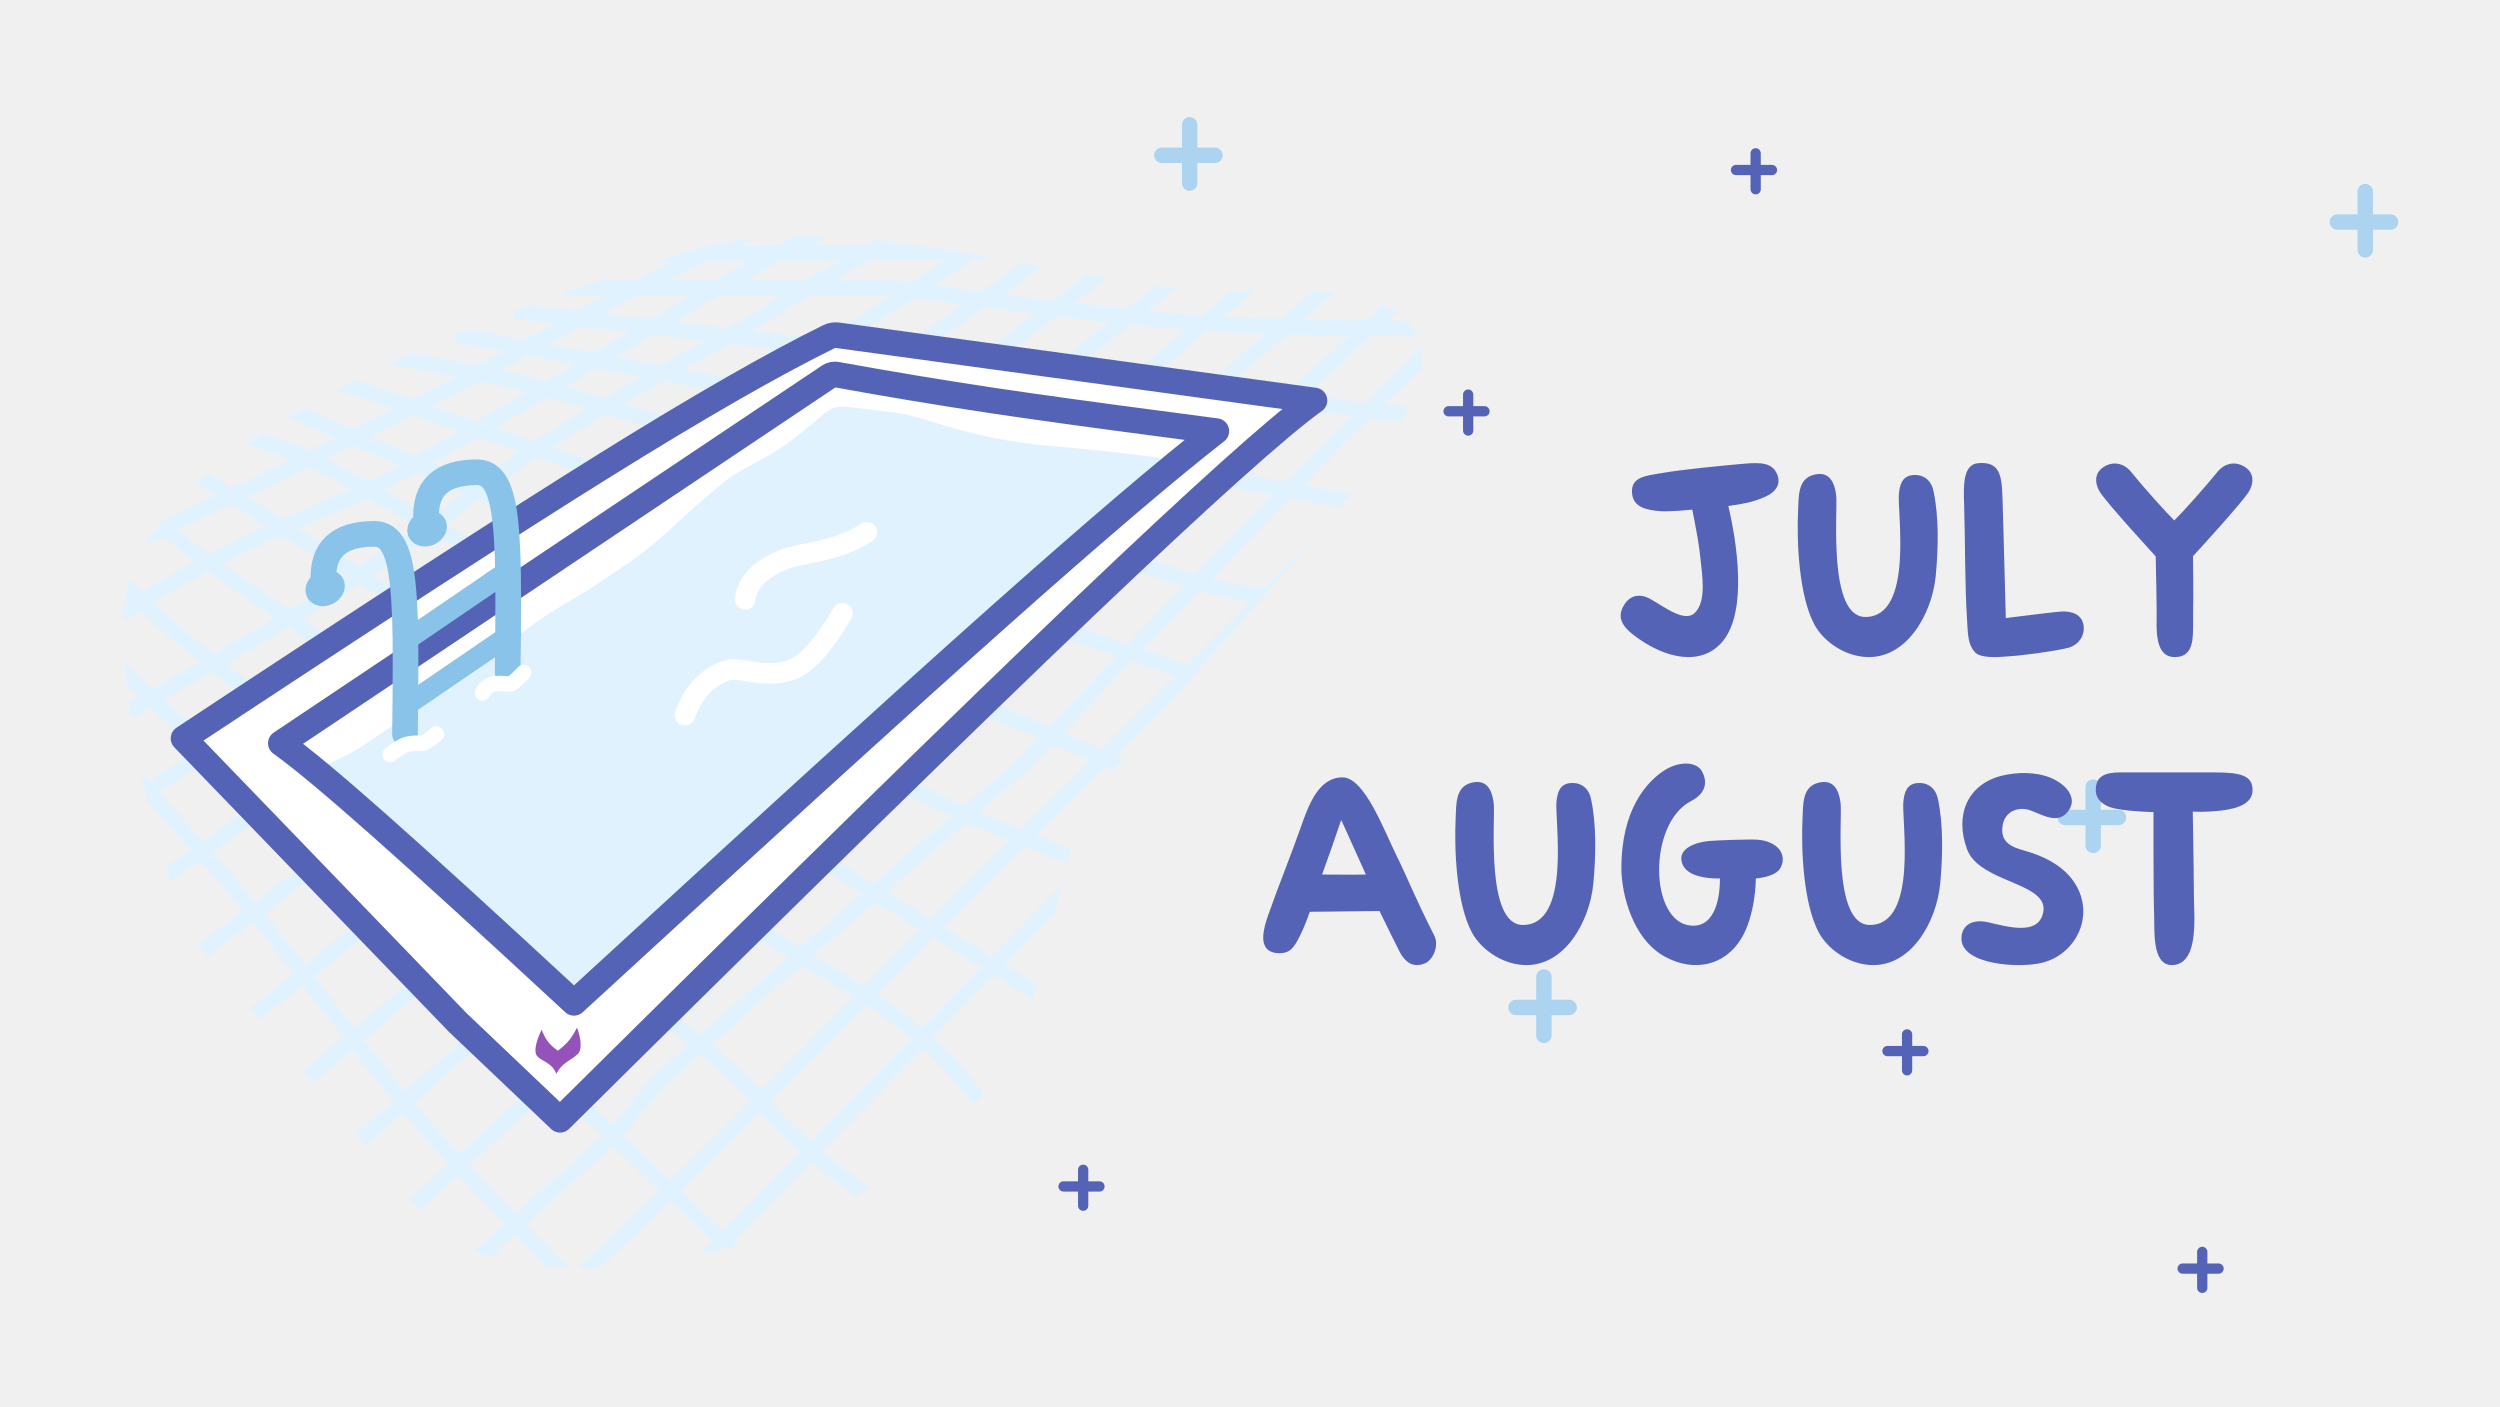
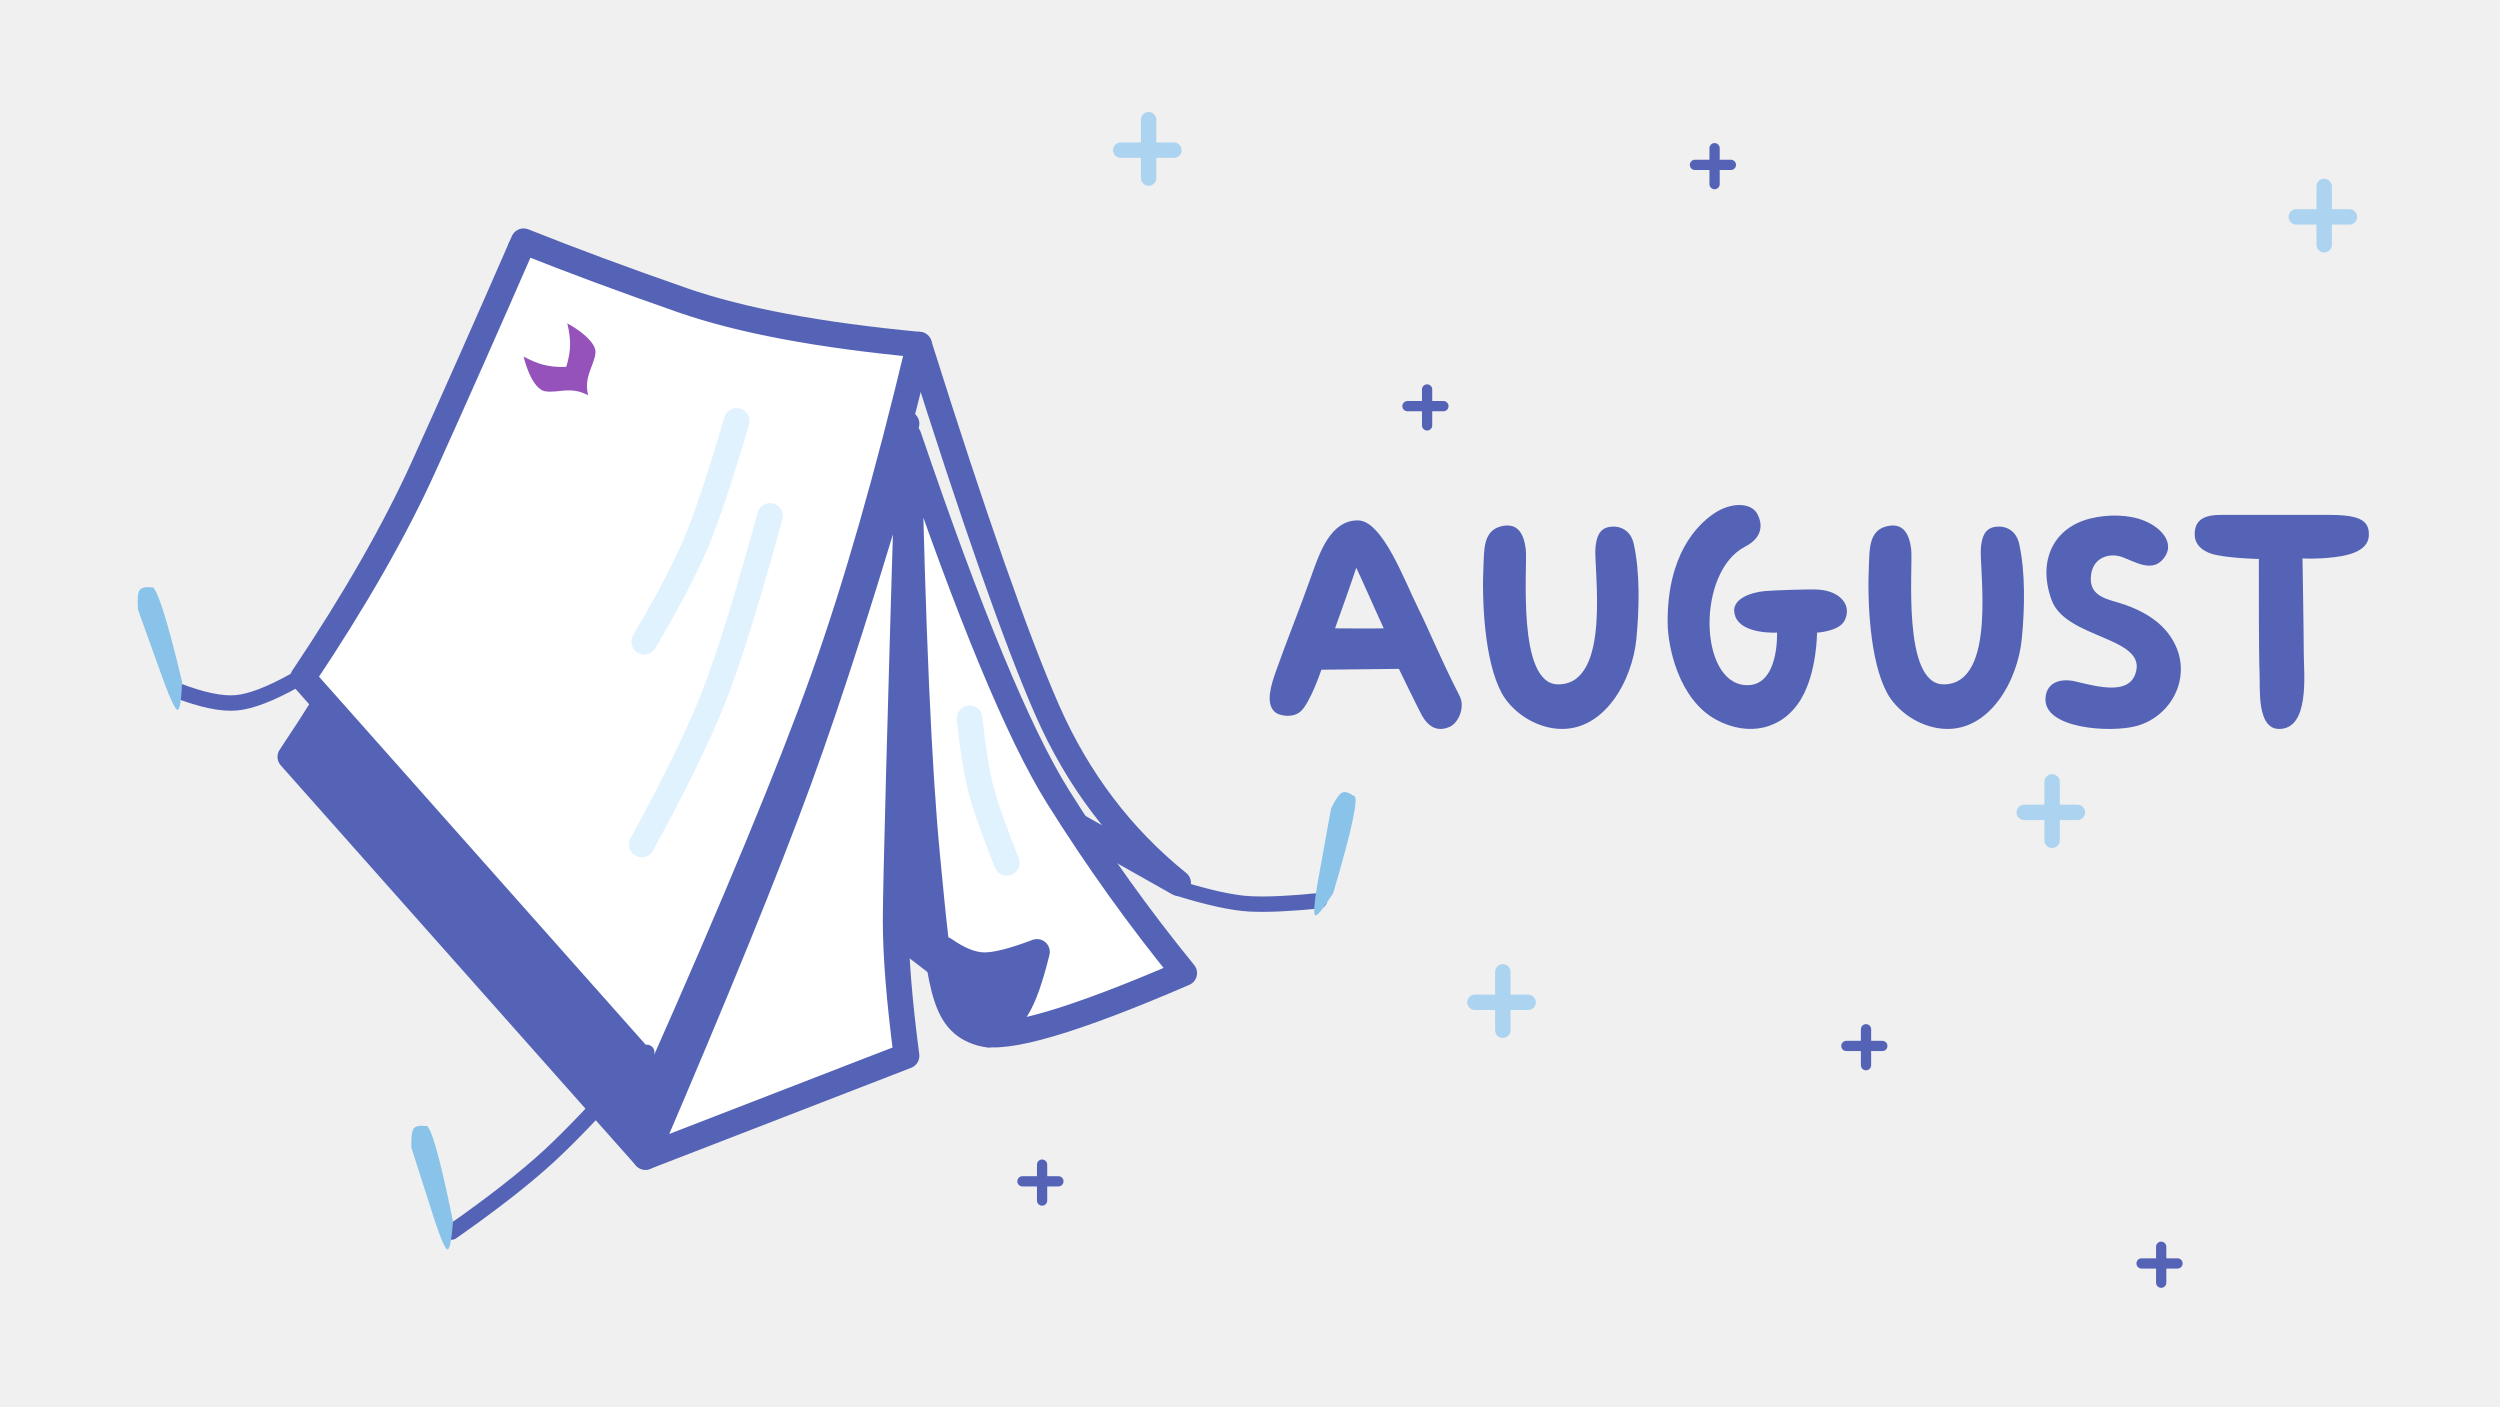
- <svg xmlns="http://www.w3.org/2000/svg" xmlns:xlink="http://www.w3.org/1999/xlink" width="487" height="274">
-   <defs>
-     <path d="M89.037 201c23.135 0 58.074-8.377 81.202-37.19 11.014-13.721 9.68-43.925 21.159-57.958 34.122-41.714 68.188-71.706 60.507-86.623-6.53-12.683-29.632-6.513-52.55-9.742-30.322-4.272-63.616-14.748-90.186-6.269C62.514 18.108 0 42.104 0 75.256 0 108.406 22.14 201 89.037 201Z" id="a" />
-   </defs>
+ <svg xmlns="http://www.w3.org/2000/svg" width="487" height="274">
  <g fill="none" fill-rule="evenodd">
    <g stroke-linecap="round">
-       <path stroke="#ACD3EF" stroke-width="3" d="M231.75 24.316v11.368M226.324 30.25h10.352" />
-       <path stroke="#5563B6" stroke-width="2" d="M342 29.868v7M338.176 33.118h7M286 76.868v7M282.176 80.118h7" />
-       <path stroke="#ACD3EF" stroke-width="3" d="M460.75 37.316v11.368M455.324 43.25h10.352M300.75 190.316v11.368M295.324 196.25h10.352" />
-       <path stroke="#5563B6" stroke-width="2" d="M371.5 201.5v7M367.676 204.75h7M211 227.868v7M207.176 231.118h7M429 243.868v7M425.176 247.118h7" />
-       <path stroke="#ACD3EF" stroke-width="3" d="M407.75 153.316v11.368M402.324 159.25h10.352" />
+       <path stroke="#ACD3EF" stroke-width="3" d="M223.75 23.316v11.368M218.324 29.25h10.352" />
+       <path stroke="#5563B6" stroke-width="2" d="M334 28.868v7M330.176 32.118h7M278 75.868v7M274.176 79.118h7" />
+       <path stroke="#ACD3EF" stroke-width="3" d="M452.75 36.316v11.368M447.324 42.25h10.352M292.75 189.316v11.368M287.324 195.25h10.352" />
+       <path stroke="#5563B6" stroke-width="2" d="M363.5 200.5v7M359.676 203.75h7M203 226.868v7M199.176 230.118h7M421 242.868v7M417.176 246.118h7" />
+       <path stroke="#ACD3EF" stroke-width="3" d="M399.75 152.316v11.368M394.324 158.25h10.352" />
    </g>
-     <g transform="translate(24 46)">
-       <mask id="b" fill="#fff">
-         <use xlink:href="#a" />
-       </mask>
-       <g mask="url(#b)">
-         <path d="m98.299 3.672 230.088-2.493L98.299 3.672ZM101.644-.432 332-13.972 101.644-.433ZM116.098-6.751 332-23 116.098-6.751Z" stroke="#E1F2FF" stroke-width="3" stroke-linecap="square" />
-         <path d="M158.927-18.28C119.767.116 95.156 12.228 85.093 18.053 70 26.791 52.671 35.307 30.82 46 16.252 53.128-6.087 63.597-36.198 77.407M162.889-14.11c-25.596 12.401-41.26 20.44-46.99 24.116-2.644 1.697-12.84 7.81-32.966 19.557C75.249 34.048 62.346 41.506 52 47.298c-8.387 4.696-19.183 7.578-36.52 16.912-7.984 4.297-21.781 12.795-41.394 25.492M173.172-12.646C149.25.604 133.115 9.994 124.763 15.52c-4.262 2.821-17.533 9.368-41.83 24.33-8.483 5.224-22.084 16.822-40.892 28.692-10.426 6.58-29.65 17.732-57.67 33.455M175.276-3.514-5.09 114.6 175.276-3.514ZM191.583-4.668 5.195 126.896 191.583-4.668ZM207.891-5.822 15.48 139.191 207.891-5.822ZM224.2-6.975 25.762 151.486 224.2-6.975ZM240.51-8.129 36.046 163.781 240.51-8.128ZM256.817-9.282 46.33 176.078 256.817-9.283ZM273.532-10.465 56.872 188.68l216.66-199.145ZM289.84-11.619c-25.458 24.137-44.72 42.74-57.784 55.812-13.065 13.07-31.992 32.673-56.78 58.807-34.704 29.741-58.008 50.002-69.911 60.782-3.336 3.021-7.938 9.648-10.86 12.295-18.557 16.816-27.673 25.115-27.349 24.898M306.147-12.772C240.042 53.01 192.289 100.43 162.887 129.489c-18.299 18.087-35.893 36.539-53.48 53.748-7.114 6.96-17.769 16.972-31.967 30.034M322.455-13.926 87.725 225.566l234.73-239.492Z" stroke="#E1F2FF" stroke-width="3" stroke-linecap="square" />
-         <path d="M87.52 10.006H147c8.63 0 43.176 6.582 75.077 7.515 24.278.71 44.144.71 59.6 0M76.163 14.588l217.655 25.264L76.163 14.588ZM64.798 19.19l211.28 39.498L64.798 19.19ZM53.424 23.812c11.05 1.986 19.056 3.534 24.016 4.642 7.44 1.663 126.116 37.552 135.903 40.09 6.524 1.69 15.6 2.425 27.227 2.201M42.041 28.454 240.57 96.421 42.04 28.454ZM30.65 33.116l192.152 82.201-192.153-82.2ZM19.248 37.799c9.093 2.36 15.66 4.652 19.702 6.877 65.468 36.035 108.654 61.905 131.488 70.641 24.949 9.545 36.478 15.85 34.588 18.917M7.838 42.501l179.402 110.67L7.838 42.5ZM-3.58 47.224C6.29 55.688 13.9 61.78 19.247 65.5c67.67 47.054 109.582 73.163 120.873 79.697 12.63 7.308 22.404 16.285 29.325 26.93M-15.009 51.966C-3.243 64.761 5.68 73.606 11.76 78.5c64.6 52.01 102.871 79.104 110.21 87.698 8.375 9.808 18.266 18.11 29.673 24.906M-26.446 56.729C-12.62 72.005-2.073 82.996 5.195 89.702c44.416 40.98 79.534 75.363 104.211 98.978 30.735 29.411 38.877 36.552 24.424 21.421M-38 61.393c27.538 29.66 46.62 50.657 57.248 62.992C36.814 144.773 49.18 163.205 61 176.077c22.546 24.554 40.846 42.195 54.9 52.923" stroke="#E1F2FF" stroke-width="3" stroke-linecap="square" />
-         <path d="m140.294 26.96 66.188 9.875a3 3 0 0 1 1.52 5.236L85.898 147.744a3 3 0 0 1-4.072-.134L33.471 99.848a3 3 0 0 1 .473-4.65l104.272-67.787a3 3 0 0 1 2.078-.452Z" fill="#FFF" />
-         <path d="M140.418 33.22c2.424.19 6.143.641 11.156 1.352 4.484.635 13.547 4.948 28.604 6.252 8.963.777 16.156 1.567 21.581 2.37a3 3 0 0 1 1.574 5.192L89.573 151.313a3 3 0 0 1-4.07-.04L39.252 107.72a3 3 0 0 1 .752-4.885c3.19-1.541 5.365-2.699 6.526-3.472C66.713 85.921 78.4 76.506 81.87 74.217c6.04-3.983 5.269-2.684 18.258-11.78 4.747-3.323 10.608-9.66 17.792-15.213 2.189-1.692 6.9-3.694 10.832-6.4 1.732-1.191 4.408-3.332 8.029-6.422a5 5 0 0 1 3.637-1.181Z" fill="#E1F2FF" />
-         <path d="m139.183 19.314 92.873 12.702c-7.04 5.053-21.978 18.466-44.816 40.24-22.838 21.773-56.887 55.063-102.147 99.871l-19.936-18.956-53.398-55.335c36.71-24.283 64.262-42.141 82.654-53.574 17.93-11.145 32.276-19.368 43.039-24.667a3 3 0 0 1 1.731-.281Zm-.197 7.663a2 2 0 0 0-1.47.306l-106.802 71.5c3.888 2.772 10.22 8.045 18.998 15.817 8.776 7.773 21.476 19.356 38.098 34.749 36.362-33.424 63.905-58.468 82.628-75.132s32.89-28.74 42.5-36.232c-14.89-1.94-26.984-3.573-36.28-4.898l-1.197-.171c-2.165-.31-4.17-.604-6.015-.879a985.358 985.358 0 0 1-30.46-5.06Z" stroke="#5563B6" stroke-width="5" fill="#FFF" stroke-linejoin="round" />
-         <path d="M109.406 93.313c1.604-4.438 4.298-7.333 8.083-8.685 2.686-.96 6.356 1.618 12.258 0 3.027-.83 6.485-4.555 10.374-11.175M121.176 70.745c.35-3.349 2.927-5.959 7.732-7.83 3.41-1.327 10.365-1.39 15.945-5.24" stroke="#FFF" stroke-width="4" stroke-linecap="round" />
-       </g>
-     </g>
-     <path d="M59.645 115.84c.545 1.815 2.642 2.707 4.683 1.991 2.042-.715 3.255-2.768 2.71-4.583-.545-1.816-2.642-2.708-4.683-1.992-2.042.715-3.255 2.767-2.71 4.583ZM79.431 104.043c.45 1.842 2.497 2.842 4.573 2.235 2.076-.608 3.395-2.594 2.946-4.436C86.5 100 84.453 99 82.377 99.608c-2.076.607-3.395 2.593-2.946 4.435Z" fill="#89C3EA" />
-     <path d="M63.025 113.281c-.35-6.187 2.943-9.281 9.876-9.281 4.44 0 5.599 5.783 5.99 16.447.146 3.992.146 11.51 0 22.553M83.025 101.281C82.675 95.094 85.968 92 92.901 92c4.44 0 5.599 5.783 5.99 16.447.146 3.992.146 11.51 0 22.553" stroke="#89C3EA" stroke-width="5" stroke-linecap="round" stroke-linejoin="round" />
-     <path stroke="#89C3EA" stroke-width="4" stroke-linecap="round" d="m79.476 124.5 19.047-13M80.476 136.5l19.047-13" />
-     <path d="M76 147c1.314-1.101 2.436-1.779 3.366-2.033.66-.18 1.636-.232 2.927-.157.352.021 1.254-.582 2.707-1.81M94 135c.418-.894 1.12-1.477 2.105-1.75.7-.193 1.825-.08 3.193 0 .373.023 1.274-.727 2.702-2.25" stroke="#FFF" stroke-width="3" stroke-linecap="round" />
-     <path d="M335.623 124.88c4.845-5.927 2.674-19.483 1.051-26.313 2.886-.408 4.673-.7 7.082-1.746 2.384-1.035 3.145-2.632 2.461-4.36-.907-2.296-3.077-2.429-6.483-2.13-3.787.331-12.112 1.125-16.01 1.822-.385.069-.777.13-1.166.194l-.388.065c-2.32.394-4.43.953-4.26 3.545.186 2.849 2.695 3.38 5.485 3.618 1.863.16 6.261-.308 6.261-.308l.015.073.026.124c.13.638.554 2.738.932 4.947l.09.531c.221 1.33.416 2.662.512 3.702.289 3.15 1.31 8.435-1.098 10.755-1.462 1.41-3.936.126-6.303-1.306l-.417-.253c-.622-.382-1.232-.762-1.81-1.096-2.219-1.28-4.38-.844-5.552 1.707-.84 1.826-.16 3.451 2.115 5.207 6.221 4.803 13.394 6.195 17.457 1.223Zm41.455-12.682c.5-5.184.669-11.525-.454-16.627-.534-2.425-2.4-3.24-4.133-3.016-1.984.255-2.41 1.927-2.582 3.619-.364 3.566 2.948 23.984-6.526 24.01-7.353.019-5.366-20.69-5.692-23.617-.363-3.25-1.74-4.785-4.435-4.064-3.039.813-2.859 4.198-2.982 6.72-.307 6.312.15 16.877 3.2 22.496 1.64 3.02 5.49 5.951 9.87 6.256 8.068.56 13.025-8.431 13.734-15.777Zm13.477 15.716c.773-.05 1.572-.116 2.374-.195l.688-.07c4.358-.463 8.649-1.237 9.433-1.495 2.047-.674 3.025-2.421 2.856-4.125-.243-2.454-2.427-2.94-4.126-2.917-.69.008-5.041.537-8.073.916l-.52.065c-1.43.179-2.456.31-2.456.31-.262-9.414-.363-13.433-.45-16.701l-.011-.374-.015-.552-.015-.546-.01-.363-.01-.365-.01-.367c-.034-1.17-.07-2.406-.118-3.936-.14-4.53-.446-7.393-4.819-6.964-2.531.249-2.764 3.442-2.71 6.483l.01.455c.012.453.028.898.042 1.327.21 6.703.136 15.375.541 21.831.208 3.315.139 5.154 1.588 6.746 1.1 1.208 4.66.91 5.811.837Zm36.655-5.45.001-.414c0-.83-.017-1.674.004-2.479.022-.82.032-1.944.034-3.167v-1.248l-.001-.635-.002-.634a751.372 751.372 0 0 0-.047-5.542c.297-.323 2.727-2.973 5.232-5.794l.501-.566c2.255-2.552 4.459-5.126 5.11-6.154.837-1.32 1.505-3.852-1.294-5.177-1.537-.728-3.414-.428-4.827 1.32-2.326 2.879-6.575 7.638-8.372 9.408-1.796-1.77-6.046-6.529-8.372-9.407-1.413-1.75-3.29-2.05-4.827-1.321-2.799 1.325-2.131 3.857-1.294 5.177 1.472 2.322 10.875 12.549 10.875 12.549v.038c.008.342.064 2.913.113 5.654l.016.917.01.61c.036 2.228.06 4.315.04 5.147-.068 3.078.126 7.176 3.386 7.252 3.316.077 3.687-2.583 3.714-5.535ZM277.657 187.62c1.456-.647 2.756-3.36 1.726-5.393-3.776-7.442-5.317-11.489-7.28-15.424-2.39-4.789-6.245-15.37-10.571-15.37-4.692 0-6.618 5.386-8.17 9.805-1.962 5.577-4.217 11.064-6.233 16.78-.806 2.285-1.84 5.555-.117 7.029.762.652 3.057 1.093 4.435-.07 1.726-1.456 3.698-7.36 3.698-7.36l13.588-.15s.954 1.968 1.945 3.988l.357.726c.672 1.364 1.31 2.645 1.626 3.242 1.298 2.45 3.004 3.082 4.996 2.197Zm-14.098-17.235h-.837c-1.979-.004-4.084-.024-5.18-.023.825-2.266 3.073-8.628 3.72-10.624.718 1.455 3.9 8.681 4.816 10.623-.673.016-1.56.023-2.52.024Zm46.811 1.813c.5-5.184.669-11.525-.454-16.627-.534-2.425-2.4-3.24-4.133-3.016-1.984.255-2.41 1.927-2.582 3.619-.364 3.566 2.948 23.984-6.526 24.01-7.353.019-5.366-20.69-5.692-23.617-.363-3.25-1.74-4.785-4.435-4.064-3.039.813-2.859 4.198-2.982 6.72-.307 6.312.15 16.877 3.2 22.496 1.64 3.02 5.49 5.951 9.87 6.256 8.068.56 13.025-8.431 13.734-15.777Zm28.896 10.516c2.676-4.511 2.775-11.117 2.778-11.575v-.025s3.838-.206 4.813-2.087c1.38-2.666-.696-5.176-4.504-5.452-1.555-.112-7.87.108-9.472.253-2.235.202-6.354 1.356-5.155 4.473.965 2.51 4.98 2.805 6.612 2.819h.237c.288-.002.457-.012.457-.012s.004.112.005.312v.191c-.016 1.98-.431 9.102-5.615 8.7-8.16-.634-8.429-19.904-.022-24.252 3.273-1.692 3.07-4.076 2.167-5.77-1.076-2.015-4.637-2.114-7.689 0-2.918 2.023-8.078 7.181-8.029 18.993.019 4.441 1.987 13.554 8.495 17.089 5.674 3.082 11.713 1.751 14.922-3.657Zm38.676-10.516c.5-5.184.669-11.525-.454-16.627-.534-2.425-2.4-3.24-4.133-3.016-1.984.255-2.41 1.927-2.582 3.619-.364 3.566 2.948 23.984-6.526 24.01-7.353.019-5.366-20.69-5.692-23.617-.363-3.25-1.74-4.785-4.435-4.064-3.039.813-2.859 4.198-2.982 6.72-.307 6.312.15 16.877 3.2 22.496 1.64 3.02 5.49 5.951 9.87 6.256 8.068.56 13.025-8.431 13.734-15.777Zm19.995 15.316c6.698-1.752 10.398-9.6 5.944-15.9-1.923-2.718-4.828-4.33-7.908-5.413-2.641-.929-6.46-1.188-5.883-5.287.425-3.013 3.236-3.857 5.458-3.045.503.184 1.03.413 1.565.637l.403.166c1.753.71 3.569 1.223 4.985-.22 2.543-2.593.282-5.535-2.967-6.908-2.856-1.207-6.605-1.173-9.554-.445-6.603 1.628-9.29 7.558-6.805 14.32 1.009 2.745 3.926 4.319 6.917 5.637l.528.23.527.226c4.123 1.758 7.972 3.233 6.7 6.848-1.273 3.62-6.382 2.301-10.45 1.324-2.912-.7-5.213.315-5.306 3.032-.182 5.268 11.368 5.969 15.846 4.798Zm25.123.486c3.765 0 4.386-4.715 4.412-8.75v-.51c-.008-1.604-.096-3.059-.095-4.008v-.318a747.294 747.294 0 0 0-.073-6.538l-.01-.702-.005-.352-.01-.704c-.06-4.103-.125-8.019-.125-8.019s2.233.182 5.562-.208c3.745-.439 5.957-1.602 6.071-3.784.157-2.99-2.208-3.642-7.341-3.642h-4.61l-.587.001h-2.247l-.545.001H414.5l-1.498-.002c-2.953-.003-4.854.755-4.74 3.604.069 1.735 1.547 2.995 3.795 3.44 3.102.614 7.444.688 7.444.688V159.013l-.001.163v.778l-.001.224v4.439l.007 2.885.002.742c.014 4.213.046 8.506.119 10.111.116 2.58-.504 9.645 3.433 9.645Z" fill="#5563B6" fill-rule="nonzero" />
-     <path d="M108.354 208.964c.016.115.02.196.022.223-.856-2.184-2.55-2.271-3.67-3.384a.485.485 0 0 0-.048-.058.977.977 0 0 1-.07-.081c-.258-.34-.325-.878-.253-1.526v-.01l.021-.163v-.002c.015-.1.033-.205.053-.31l.006-.032.019-.087.018-.09.022-.088.021-.093.017-.065c.211-.829.574-1.743 1-2.606.32.823.717 1.6 1.121 2.166.487.684 1.23 1.372 2.04 1.912.886-.639 1.724-1.419 2.306-2.165.485-.624.986-1.444 1.417-2.318l.078.206.021.062.053.148.023.069a12.678 12.678 0 0 1 .07.21l.06.191a.137.137 0 0 1 .005.02c.023.073.044.147.064.22l.005.018.054.199.01.04.045.183a9.615 9.615 0 0 1 .17.913l.002.008a6.289 6.289 0 0 1 .047 1.18 3.05 3.05 0 0 1-.011.13l-.001.005-.016.13-.003.018a2.901 2.901 0 0 1-.033.19l-.002.01a2.502 2.502 0 0 1-.079.293l-.017.047-.026.07-.022.05-.028.062a1.505 1.505 0 0 1-.055.107l-.026.044-.036.058-.027.04-.046.06-.023.03a1.21 1.21 0 0 1-.076.084.798.798 0 0 0-.045.051c-1.272 1.26-3 1.564-4.155 3.854" fill="#9452BA" />
+     <path d="M282.418 141.578c1.618-.72 3.064-3.734 1.918-5.993-4.194-8.269-5.907-12.765-8.09-17.137-2.655-5.32-6.937-17.078-11.744-17.078-5.213 0-7.353 5.984-9.079 10.894-2.178 6.197-4.685 12.294-6.924 18.645-.895 2.54-2.044 6.172-.13 7.81.847.725 3.396 1.215 4.928-.078 1.917-1.617 4.109-8.178 4.109-8.178l15.097-.166s3.435 7.084 4.365 8.84c1.442 2.722 3.338 3.424 5.55 2.44zm-22.35-19.175c.917-2.519 3.415-9.588 4.134-11.805.798 1.616 4.333 9.646 5.352 11.803-2.457.06-7.484 0-9.486.002zm58.699 2.039c.556-5.76.743-12.806-.505-18.474-.593-2.694-2.667-3.6-4.592-3.352-2.205.284-2.677 2.142-2.869 4.022-.404 3.962 3.275 26.649-7.251 26.677-8.17.021-5.962-22.989-6.325-26.24-.403-3.612-1.934-5.317-4.927-4.516-3.377.904-3.177 4.664-3.313 7.467-.342 7.012.166 18.751 3.556 24.995 1.822 3.356 6.1 6.613 10.966 6.951 8.964.623 14.472-9.368 15.26-17.53zm32.106 11.684c3.082-5.194 3.087-12.888 3.087-12.888s4.264-.23 5.347-2.32c1.535-2.961-.772-5.75-5.003-6.057-1.728-.124-8.745.12-10.526.281-2.482.224-7.06 1.507-5.727 4.97 1.354 3.523 8.118 3.119 8.118 3.119s.452 10.744-6.234 10.225c-9.065-.703-9.365-22.115-.024-26.946 3.637-1.88 3.411-4.53 2.408-6.41-1.195-2.24-5.152-2.35-8.543 0-3.242 2.247-8.976 7.978-8.921 21.102.02 4.935 2.207 15.06 9.439 18.988 6.304 3.424 13.014 1.946 16.58-4.064zm42.974-11.684c.556-5.76.743-12.806-.505-18.474-.593-2.694-2.667-3.6-4.592-3.352-2.205.284-2.677 2.142-2.869 4.022-.404 3.962 3.275 26.649-7.251 26.677-8.17.021-5.962-22.989-6.325-26.24-.403-3.612-1.934-5.317-4.927-4.516-3.377.904-3.177 4.664-3.313 7.467-.342 7.012.166 18.751 3.556 24.995 1.822 3.356 6.1 6.613 10.966 6.951 8.964.623 14.472-9.368 15.26-17.53zm22.216 17.018c7.443-1.946 11.554-10.667 6.605-17.666-2.137-3.02-5.365-4.812-8.787-6.015-2.935-1.032-7.178-1.32-6.536-5.875.471-3.347 3.595-4.285 6.063-3.383 2.518.92 5.548 2.868 7.726.648 2.825-2.88.313-6.15-3.296-7.676-3.173-1.341-7.339-1.303-10.615-.495-7.338 1.81-10.323 8.398-7.562 15.911 2.803 7.626 18.858 7.117 16.303 14.38-1.415 4.023-7.091 2.557-11.613 1.47-3.235-.777-5.79.351-5.894 3.37-.202 5.853 12.63 6.632 17.606 5.33zm27.915.54c5.97 0 4.826-10.671 4.797-14.586v-.157c.002-3.475-.249-18.48-.249-18.48s2.482.202 6.18-.231c4.161-.488 6.62-1.78 6.746-4.205.175-3.323-2.453-4.047-8.157-4.047h-3.55c-5.918.002-9.65.007-16.943 0-3.28-.002-5.393.84-5.267 4.005.077 1.927 1.719 3.327 4.217 3.822 3.447.682 8.272.765 8.272.765v.374c-.005 2.637-.023 18.42.14 22.024.129 2.866-.56 10.716 3.814 10.716z" fill="#5563B6" fill-rule="nonzero" />
+     <path d="M101.406 48.392c9.608 8.09 19.272 14.342 28.99 18.754 9.72 4.413 25.117 9.54 46.193 15.38-6.092 25.572-12.288 47.208-18.589 64.907-6.3 17.7-17.055 43.678-32.263 77.937L56.56 147.433c10.08-15.047 17.93-28.778 23.552-41.193 5.621-12.415 12.72-31.698 21.295-57.848z" stroke="#5563B6" stroke-width="5" fill="#5563B6" stroke-linejoin="round" />
+     <path d="M102 47c9.333 3.723 19.667 7.556 31 11.5 11.333 3.944 26.677 6.822 46.03 8.634-6.091 25.572-12.288 47.208-18.589 64.907-6.3 17.7-17.055 43.678-32.262 77.937L59 132.04c10.08-15.047 17.93-28.778 23.552-41.193S94.657 63.817 102 47z" stroke="#5563B6" stroke-width="5" fill="#FFF" stroke-linejoin="round" />
+     <path d="M34.5 134.5c4.836 1.854 8.67 2.659 11.5 2.412 2.83-.246 6.664-1.716 11.5-4.412M229.503 173.031c6.008 1.864 10.674 2.879 13.997 3.045 3.323.165 7.823-.041 13.5-.62M88 240c7.99-5.591 14.323-10.54 19-14.848 4.677-4.308 11.01-11.025 19-20.152" stroke="#5563B6" stroke-width="3" stroke-linecap="round" />
+     <path d="M259.293 157.485c.85-1.738 1.547-2.757 2.089-3.056.541-.3 1.313-.093 2.315.62.555-.075.491 1.5-.19 4.726-.68 3.226-1.951 7.968-3.811 14.225-1.967 3.085-3.132 4.514-3.494 4.285-.362-.228-.212-2.296.45-6.204l2.64-14.596zM26.87 118.726c-.13-1.93-.037-3.16.282-3.69.32-.53 1.091-.738 2.315-.621.443-.343 1.176 1.053 2.2 4.187 1.022 3.135 2.293 7.877 3.81 14.225-.16 3.656-.455 5.475-.882 5.458-.428-.016-1.332-1.883-2.713-5.598l-5.011-13.96zM80.14 223.573c-.064-1.934.072-3.16.41-3.68.337-.518 1.116-.697 2.335-.538.455-.327 1.138 1.093 2.052 4.262.913 3.168 2.017 7.95 3.312 14.349-.288 3.647-.646 5.455-1.073 5.424-.426-.032-1.265-1.929-2.515-5.69l-4.521-14.127z" fill="#89C3EA" />
+     <path d="M125 164.5c6.493-11.83 11.193-21.465 14.1-28.906 2.906-7.44 6.54-19.138 10.9-35.094M125.5 125c4.675-7.948 8.059-14.422 10.152-19.421 2.092-5 4.708-12.859 7.848-23.579" stroke="#E1F2FF" stroke-width="5" stroke-linecap="round" />
+     <path d="M179.03 67.134c10.693 33.922 19.016 57.657 24.97 71.203 5.954 13.547 14.455 24.768 25.503 33.663l-19.485-11" stroke="#5563B6" stroke-width="5" stroke-linecap="round" stroke-linejoin="round" />
+     <path d="M114.307 76.757c.138.12.227.212.258.241.002.006 0-.005 0 0 0 .001 0 0 0 0-3.358-1.802-5.645-.43-8.241-.754a.913.913 0 00-.123-.027 1.843 1.843 0 01-.173-.034c-.684-.17-1.326-.741-1.9-1.559l-.009-.013c-.049-.067-.095-.138-.141-.208 0 0-.001-.002-.003-.002-.084-.13-.168-.268-.25-.408l-.026-.043a4.314 4.314 0 00-.065-.118l-.068-.12-.064-.122-.066-.126-.046-.09c-.58-1.152-1.05-2.535-1.387-3.913 0 0-.007-.013 0 0 1.263.682 2.576 1.243 3.684 1.552 1.335.374 3.006.531 4.611.456.492-1.515.775-3.155.761-4.531-.013-1.151-.208-2.544-.55-3.938.105.056.209.115.313.172l.092.053c.074.042.148.083.22.128a22.238 22.238 0 01.41.244c.092.058.183.114.273.172.009.005.018.01.027.017.105.066.208.134.311.202l.024.016.274.186c.02.012.037.026.056.038l.246.174a16.837 16.837 0 01.328.241c.292.223.57.448.832.677l.01.007c.437.384.824.775 1.142 1.165.046.057.09.114.134.171l.005.006c.04.052.079.105.115.155v.002l.004.005c.04.056.078.11.114.166l.014.023.001.002a4.647 4.647 0 01.151.248c.003.004.004.009.008.013a3.561 3.561 0 01.2.41l.026.071.038.105.023.076a1.168 1.168 0 01.046.173l.02.097c.005.024.008.05.012.075l.013.099.006.068c.002.037.002.073.003.112v.054c0 .056-.005.11-.011.164-.004.037-.006.07-.006.1-.352 2.576-2.278 4.435-1.418 8.111" fill="#9452BA" />
+     <path d="M177 85c-1.683 56.11-2.525 87.563-2.525 94.356 0 6.794.705 15.568 2.114 26.323l-50.852 19.69c13.727-31.96 23.68-56.4 29.86-73.322C161.777 135.125 168.91 112.776 177 85zM177 85c.78 37.601 1.984 64.829 3.61 81.684 2.44 25.283 2.915 32.268 10.362 34.542 4.964 1.516 18.201-2.375 39.711-11.672-8.789-10.764-16.987-22.22-24.596-34.37C198.48 143.037 188.783 119.642 177 85z" stroke="#5563B6" stroke-width="5" fill="#FFF" stroke-linejoin="round" />
+     <path fill="#5563B6" d="M184 187h16v12h-16z" />
+     <path d="M184 185c2.805 1.962 5.338 2.97 7.6 3.024 2.262.054 5.73-.81 10.4-2.591-1.283 5.221-2.583 8.881-3.9 10.98-1.318 2.099-3.184 3.81-5.6 5.132" stroke="#5563B6" stroke-width="5" stroke-linecap="round" stroke-linejoin="round" />
+     <path d="M188.877 139.924c.605 5.843 1.328 10.4 2.17 13.673.843 3.273 2.535 8.099 5.076 14.479" stroke="#E1F2FF" stroke-width="5" stroke-linecap="round" />
+     <path fill="#5563B6" d="M175 158h6l3 33.912-9-6.912z" />
  </g>
</svg>
